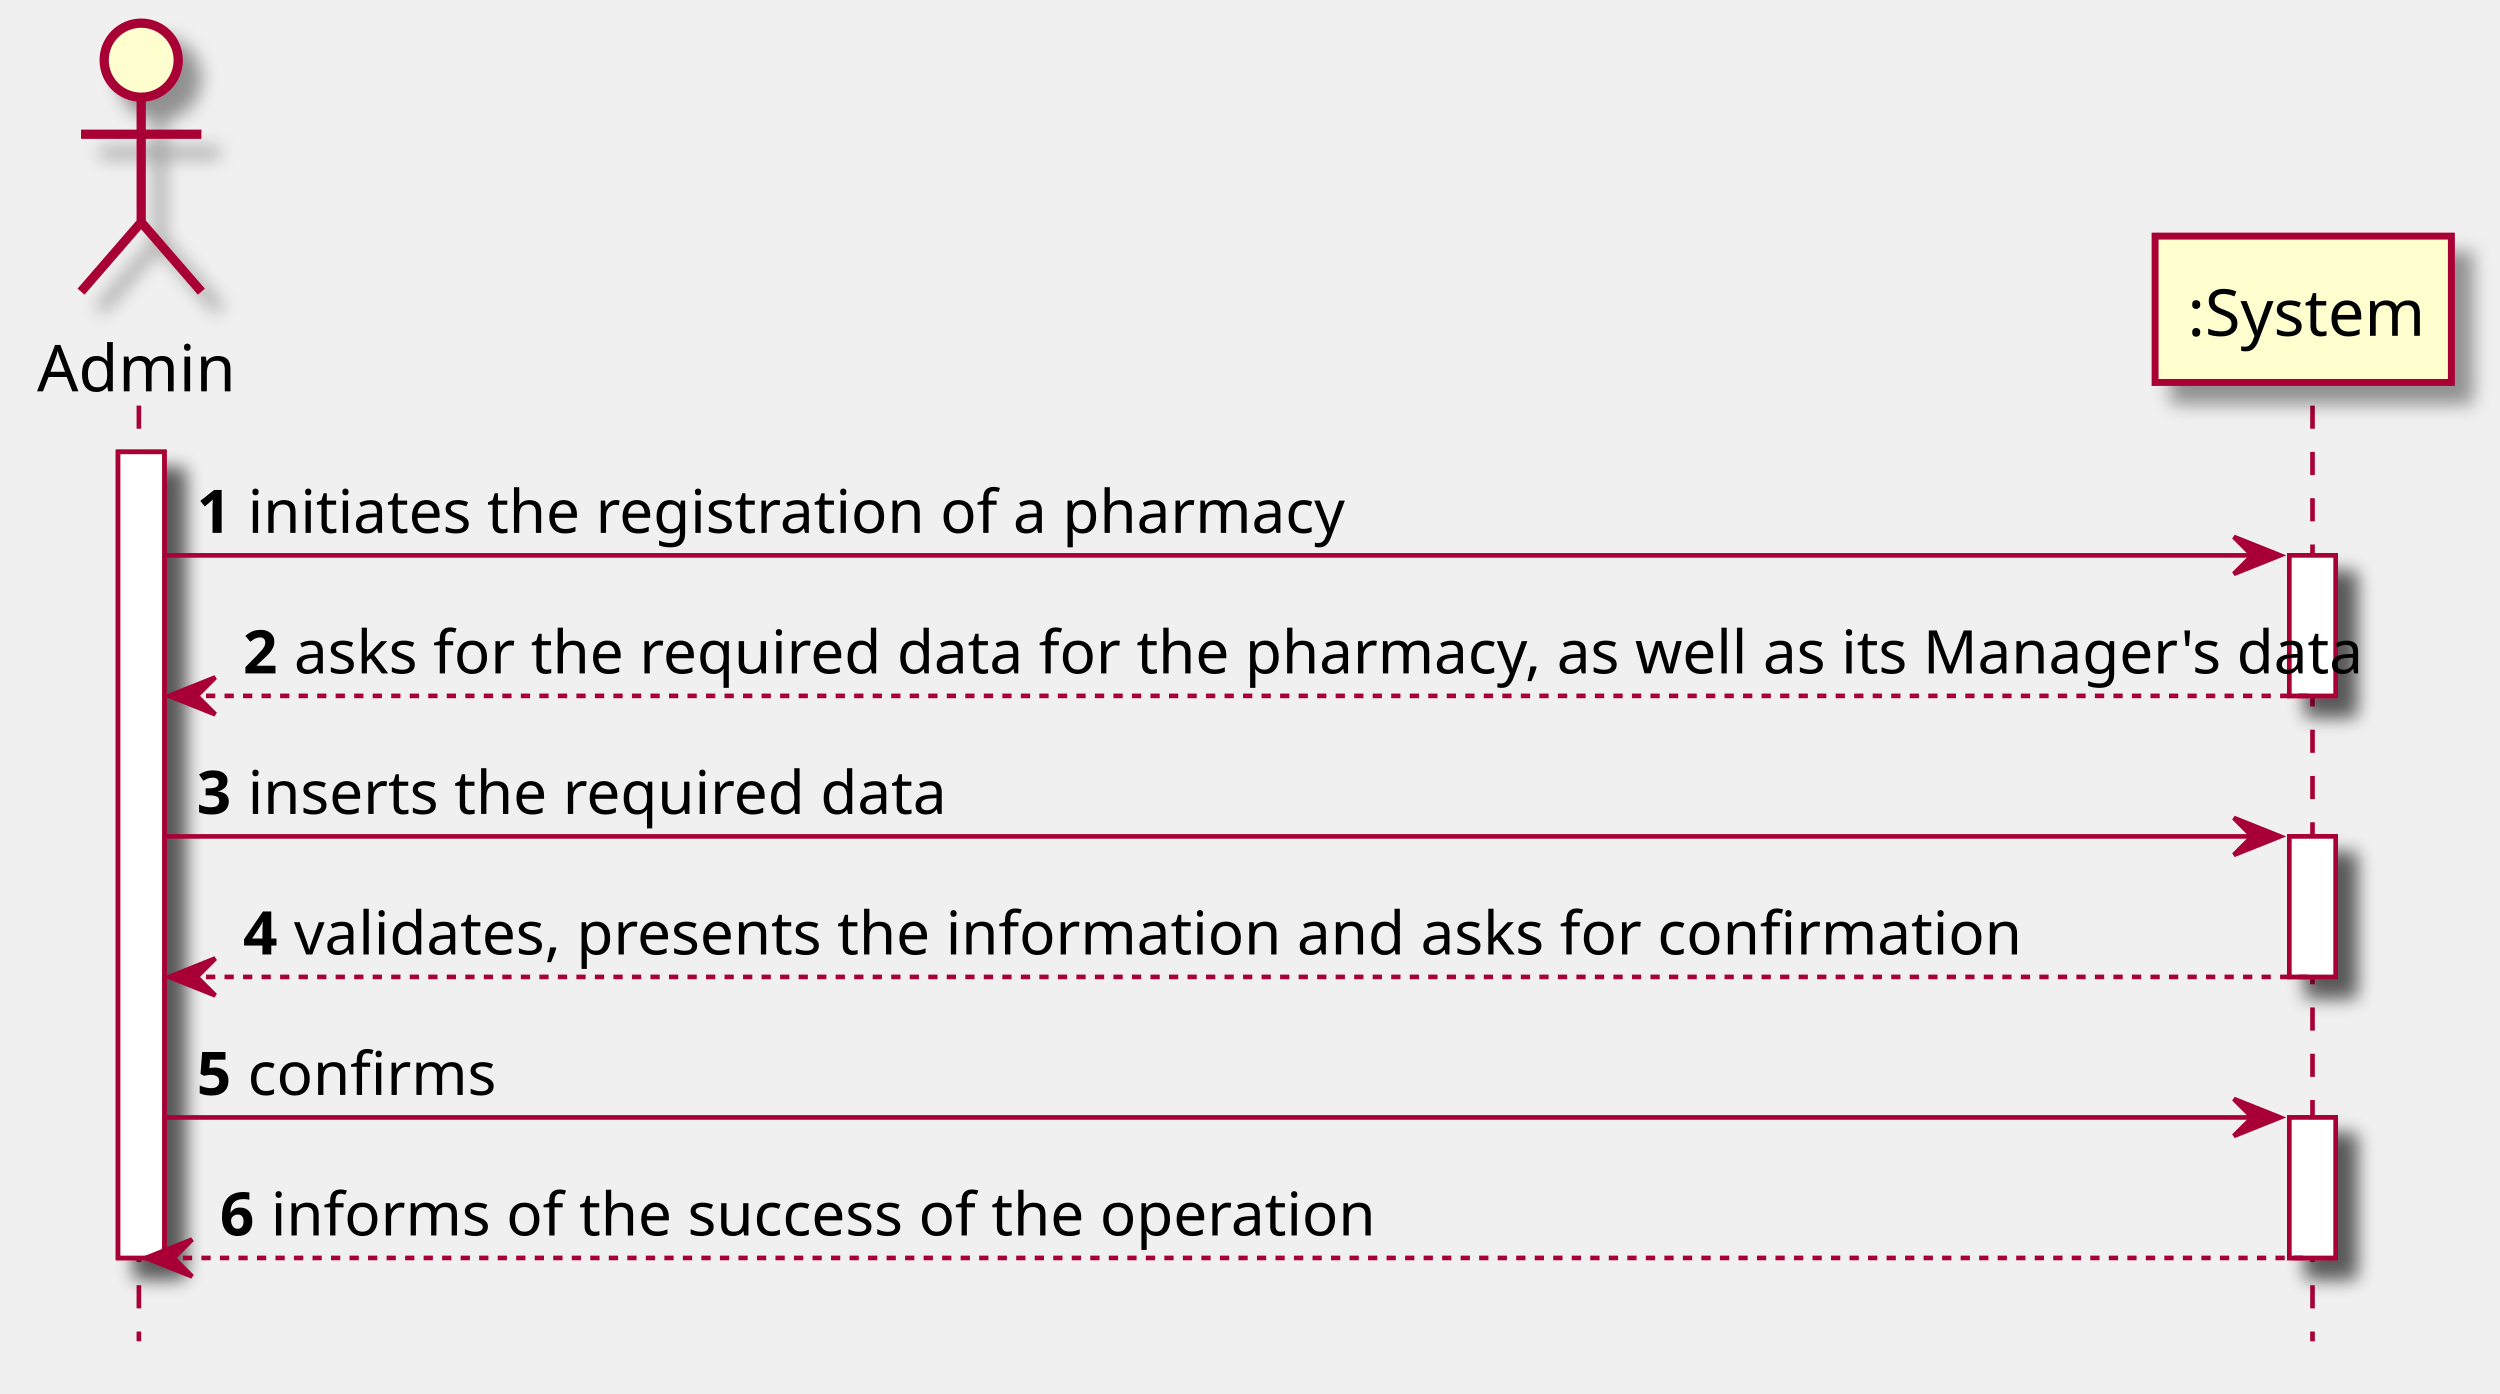
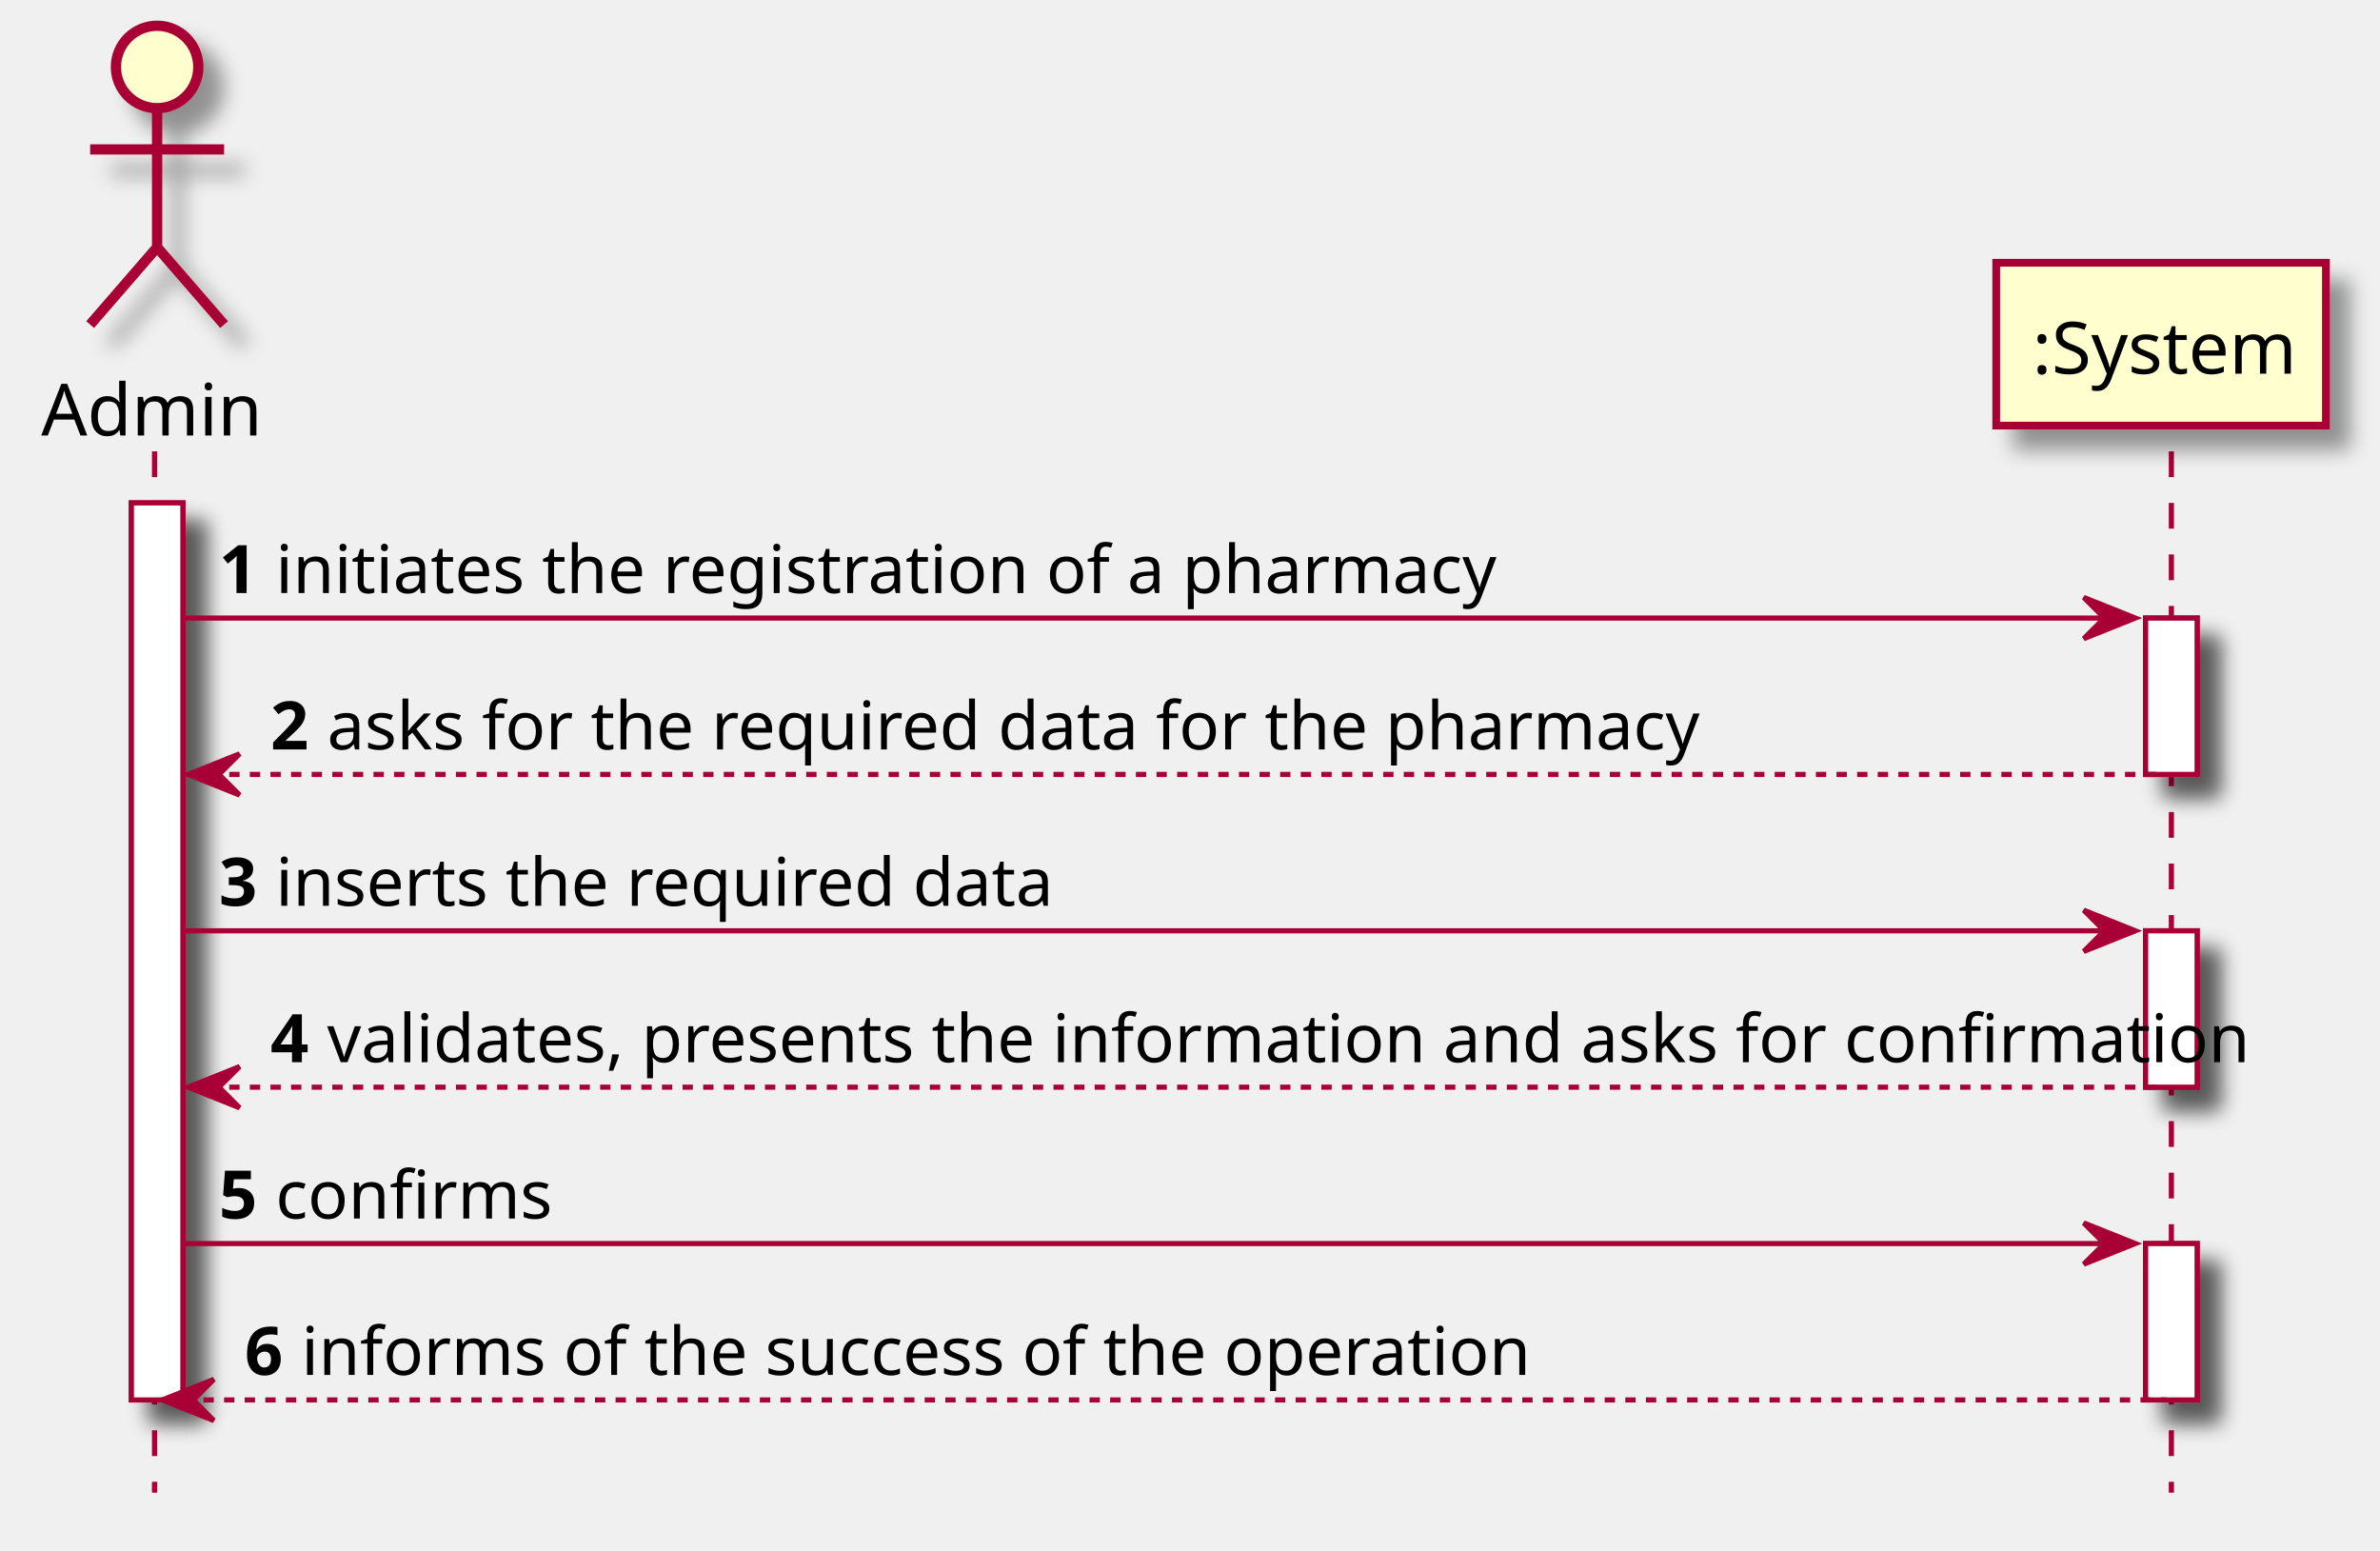
- <svg xmlns="http://www.w3.org/2000/svg" contentScriptType="application/ecmascript" contentStyleType="text/css" height="301px" preserveAspectRatio="none" style="width:540px;height:301px;" version="1.1" viewBox="0 0 540 301" width="540px" zoomAndPan="magnify">
+ <svg xmlns="http://www.w3.org/2000/svg" contentScriptType="application/ecmascript" contentStyleType="text/css" height="301px" preserveAspectRatio="none" style="width:462px;height:301px;" version="1.1" viewBox="0 0 462 301" width="462px" zoomAndPan="magnify">
  <defs>
-     <filter height="300%" id="f1v1xtn5hzzi20" width="300%" x="-1" y="-1">
+     <filter height="300%" id="fqb7es2aeo881" width="300%" x="-1" y="-1">
      <feGaussianBlur result="blurOut" stdDeviation="2.0" />
      <feColorMatrix in="blurOut" result="blurOut2" type="matrix" values="0 0 0 0 0 0 0 0 0 0 0 0 0 0 0 0 0 0 .4 0" />
      <feOffset dx="4.0" dy="4.0" in="blurOut2" result="blurOut3" />
      <feBlend in="SourceGraphic" in2="blurOut3" mode="normal" />
    </filter>
  </defs>
  <g>
-     <rect fill="#FFFFFF" filter="url(#f1v1xtn5hzzi20)" height="174.109" style="stroke: #A80036; stroke-width: 1.0;" width="10" x="25.5" y="97.609" />
-     <rect fill="#FFFFFF" filter="url(#f1v1xtn5hzzi20)" height="30.352" style="stroke: #A80036; stroke-width: 1.0;" width="10" x="494.5" y="119.961" />
-     <rect fill="#FFFFFF" filter="url(#f1v1xtn5hzzi20)" height="30.352" style="stroke: #A80036; stroke-width: 1.0;" width="10" x="494.5" y="180.664" />
-     <rect fill="#FFFFFF" filter="url(#f1v1xtn5hzzi20)" height="30.352" style="stroke: #A80036; stroke-width: 1.0;" width="10" x="494.5" y="241.367" />
+     <rect fill="#FFFFFF" filter="url(#fqb7es2aeo881)" height="174.109" style="stroke: #A80036; stroke-width: 1.0;" width="10" x="25.5" y="97.609" />
+     <rect fill="#FFFFFF" filter="url(#fqb7es2aeo881)" height="30.352" style="stroke: #A80036; stroke-width: 1.0;" width="10" x="416.5" y="119.961" />
+     <rect fill="#FFFFFF" filter="url(#fqb7es2aeo881)" height="30.352" style="stroke: #A80036; stroke-width: 1.0;" width="10" x="416.5" y="180.664" />
+     <rect fill="#FFFFFF" filter="url(#fqb7es2aeo881)" height="30.352" style="stroke: #A80036; stroke-width: 1.0;" width="10" x="416.5" y="241.367" />
    <line style="stroke: #A80036; stroke-width: 1.0; stroke-dasharray: 5.0,5.0;" x1="30" x2="30" y1="87.609" y2="289.719" />
-     <line style="stroke: #A80036; stroke-width: 1.0; stroke-dasharray: 5.0,5.0;" x1="499.5" x2="499.5" y1="87.609" y2="289.719" />
+     <line style="stroke: #A80036; stroke-width: 1.0; stroke-dasharray: 5.0,5.0;" x1="421.5" x2="421.5" y1="87.609" y2="289.719" />
    <text fill="#000000" font-family="sans-serif" font-size="14" lengthAdjust="spacingAndGlyphs" textLength="39" x="8" y="84.533">Admin</text>
-     <ellipse cx="30.5" cy="13" fill="#FEFECE" filter="url(#f1v1xtn5hzzi20)" rx="8" ry="8" style="stroke: #A80036; stroke-width: 2.0;" />
-     <path d="M30.5,21 L30.5,48 M17.5,29 L43.5,29 M30.5,48 L17.5,63 M30.5,48 L43.5,63 " fill="none" filter="url(#f1v1xtn5hzzi20)" style="stroke: #A80036; stroke-width: 2.0;" />
-     <rect fill="#FEFECE" filter="url(#f1v1xtn5hzzi20)" height="31.609" style="stroke: #A80036; stroke-width: 1.5;" width="64" x="465.5" y="51" />
-     <text fill="#000000" font-family="sans-serif" font-size="14" lengthAdjust="spacingAndGlyphs" textLength="50" x="472.5" y="72.533">:System</text>
-     <rect fill="#FFFFFF" filter="url(#f1v1xtn5hzzi20)" height="174.109" style="stroke: #A80036; stroke-width: 1.0;" width="10" x="25.5" y="97.609" />
-     <rect fill="#FFFFFF" filter="url(#f1v1xtn5hzzi20)" height="30.352" style="stroke: #A80036; stroke-width: 1.0;" width="10" x="494.5" y="119.961" />
-     <rect fill="#FFFFFF" filter="url(#f1v1xtn5hzzi20)" height="30.352" style="stroke: #A80036; stroke-width: 1.0;" width="10" x="494.5" y="180.664" />
-     <rect fill="#FFFFFF" filter="url(#f1v1xtn5hzzi20)" height="30.352" style="stroke: #A80036; stroke-width: 1.0;" width="10" x="494.5" y="241.367" />
-     <polygon fill="#A80036" points="482.5,115.961,492.5,119.961,482.5,123.961,486.5,119.961" style="stroke: #A80036; stroke-width: 1.0;" />
-     <line style="stroke: #A80036; stroke-width: 1.0;" x1="35.5" x2="488.5" y1="119.961" y2="119.961" />
+     <ellipse cx="30.5" cy="13" fill="#FEFECE" filter="url(#fqb7es2aeo881)" rx="8" ry="8" style="stroke: #A80036; stroke-width: 2.0;" />
+     <path d="M30.5,21 L30.5,48 M17.5,29 L43.5,29 M30.5,48 L17.5,63 M30.5,48 L43.5,63 " fill="none" filter="url(#fqb7es2aeo881)" style="stroke: #A80036; stroke-width: 2.0;" />
+     <rect fill="#FEFECE" filter="url(#fqb7es2aeo881)" height="31.609" style="stroke: #A80036; stroke-width: 1.5;" width="64" x="387.5" y="51" />
+     <text fill="#000000" font-family="sans-serif" font-size="14" lengthAdjust="spacingAndGlyphs" textLength="50" x="394.5" y="72.533">:System</text>
+     <rect fill="#FFFFFF" filter="url(#fqb7es2aeo881)" height="174.109" style="stroke: #A80036; stroke-width: 1.0;" width="10" x="25.5" y="97.609" />
+     <rect fill="#FFFFFF" filter="url(#fqb7es2aeo881)" height="30.352" style="stroke: #A80036; stroke-width: 1.0;" width="10" x="416.5" y="119.961" />
+     <rect fill="#FFFFFF" filter="url(#fqb7es2aeo881)" height="30.352" style="stroke: #A80036; stroke-width: 1.0;" width="10" x="416.5" y="180.664" />
+     <rect fill="#FFFFFF" filter="url(#fqb7es2aeo881)" height="30.352" style="stroke: #A80036; stroke-width: 1.0;" width="10" x="416.5" y="241.367" />
+     <polygon fill="#A80036" points="404.5,115.961,414.5,119.961,404.5,123.961,408.5,119.961" style="stroke: #A80036; stroke-width: 1.0;" />
+     <line style="stroke: #A80036; stroke-width: 1.0;" x1="35.5" x2="410.5" y1="119.961" y2="119.961" />
    <text fill="#000000" font-family="sans-serif" font-size="13" font-weight="bold" lengthAdjust="spacingAndGlyphs" textLength="7" x="42.5" y="115.105">1</text>
    <text fill="#000000" font-family="sans-serif" font-size="13" lengthAdjust="spacingAndGlyphs" textLength="221" x="53.5" y="115.105">initiates the registration of a pharmacy</text>
    <polygon fill="#A80036" points="46.5,146.312,36.5,150.312,46.5,154.312,42.5,150.312" style="stroke: #A80036; stroke-width: 1.0;" />
-     <line style="stroke: #A80036; stroke-width: 1.0; stroke-dasharray: 2.0,2.0;" x1="40.5" x2="498.5" y1="150.312" y2="150.312" />
+     <line style="stroke: #A80036; stroke-width: 1.0; stroke-dasharray: 2.0,2.0;" x1="40.5" x2="420.5" y1="150.312" y2="150.312" />
    <text fill="#000000" font-family="sans-serif" font-size="13" font-weight="bold" lengthAdjust="spacingAndGlyphs" textLength="7" x="52.5" y="145.456">2</text>
-     <text fill="#000000" font-family="sans-serif" font-size="13" lengthAdjust="spacingAndGlyphs" textLength="424" x="63.5" y="145.456">asks for the required data for the pharmacy, as well as its Manager's data</text>
-     <polygon fill="#A80036" points="482.5,176.664,492.5,180.664,482.5,184.664,486.5,180.664" style="stroke: #A80036; stroke-width: 1.0;" />
-     <line style="stroke: #A80036; stroke-width: 1.0;" x1="35.5" x2="488.5" y1="180.664" y2="180.664" />
+     <text fill="#000000" font-family="sans-serif" font-size="13" lengthAdjust="spacingAndGlyphs" textLength="248" x="63.5" y="145.456">asks for the required data for the pharmacy</text>
+     <polygon fill="#A80036" points="404.5,176.664,414.5,180.664,404.5,184.664,408.5,180.664" style="stroke: #A80036; stroke-width: 1.0;" />
+     <line style="stroke: #A80036; stroke-width: 1.0;" x1="35.5" x2="410.5" y1="180.664" y2="180.664" />
    <text fill="#000000" font-family="sans-serif" font-size="13" font-weight="bold" lengthAdjust="spacingAndGlyphs" textLength="7" x="42.5" y="175.808">3</text>
    <text fill="#000000" font-family="sans-serif" font-size="13" lengthAdjust="spacingAndGlyphs" textLength="140" x="53.5" y="175.808">inserts the required data</text>
    <polygon fill="#A80036" points="46.5,207.016,36.5,211.016,46.5,215.016,42.5,211.016" style="stroke: #A80036; stroke-width: 1.0;" />
-     <line style="stroke: #A80036; stroke-width: 1.0; stroke-dasharray: 2.0,2.0;" x1="40.5" x2="498.5" y1="211.016" y2="211.016" />
+     <line style="stroke: #A80036; stroke-width: 1.0; stroke-dasharray: 2.0,2.0;" x1="40.5" x2="420.5" y1="211.016" y2="211.016" />
    <text fill="#000000" font-family="sans-serif" font-size="13" font-weight="bold" lengthAdjust="spacingAndGlyphs" textLength="7" x="52.5" y="206.159">4</text>
    <text fill="#000000" font-family="sans-serif" font-size="13" lengthAdjust="spacingAndGlyphs" textLength="346" x="63.5" y="206.159">validates, presents the information and asks for confirmation</text>
-     <polygon fill="#A80036" points="482.5,237.367,492.5,241.367,482.5,245.367,486.5,241.367" style="stroke: #A80036; stroke-width: 1.0;" />
-     <line style="stroke: #A80036; stroke-width: 1.0;" x1="35.5" x2="488.5" y1="241.367" y2="241.367" />
+     <polygon fill="#A80036" points="404.5,237.367,414.5,241.367,404.5,245.367,408.5,241.367" style="stroke: #A80036; stroke-width: 1.0;" />
+     <line style="stroke: #A80036; stroke-width: 1.0;" x1="35.5" x2="410.5" y1="241.367" y2="241.367" />
    <text fill="#000000" font-family="sans-serif" font-size="13" font-weight="bold" lengthAdjust="spacingAndGlyphs" textLength="7" x="42.5" y="236.511">5</text>
    <text fill="#000000" font-family="sans-serif" font-size="13" lengthAdjust="spacingAndGlyphs" textLength="49" x="53.5" y="236.511">confirms</text>
    <polygon fill="#A80036" points="41.5,267.719,31.5,271.719,41.5,275.719,37.5,271.719" style="stroke: #A80036; stroke-width: 1.0;" />
-     <line style="stroke: #A80036; stroke-width: 1.0; stroke-dasharray: 2.0,2.0;" x1="35.5" x2="498.5" y1="271.719" y2="271.719" />
+     <line style="stroke: #A80036; stroke-width: 1.0; stroke-dasharray: 2.0,2.0;" x1="35.5" x2="420.5" y1="271.719" y2="271.719" />
    <text fill="#000000" font-family="sans-serif" font-size="13" font-weight="bold" lengthAdjust="spacingAndGlyphs" textLength="7" x="47.5" y="266.862">6</text>
    <text fill="#000000" font-family="sans-serif" font-size="13" lengthAdjust="spacingAndGlyphs" textLength="224" x="58.5" y="266.862">informs of the success of the operation</text>
  </g>
</svg>
